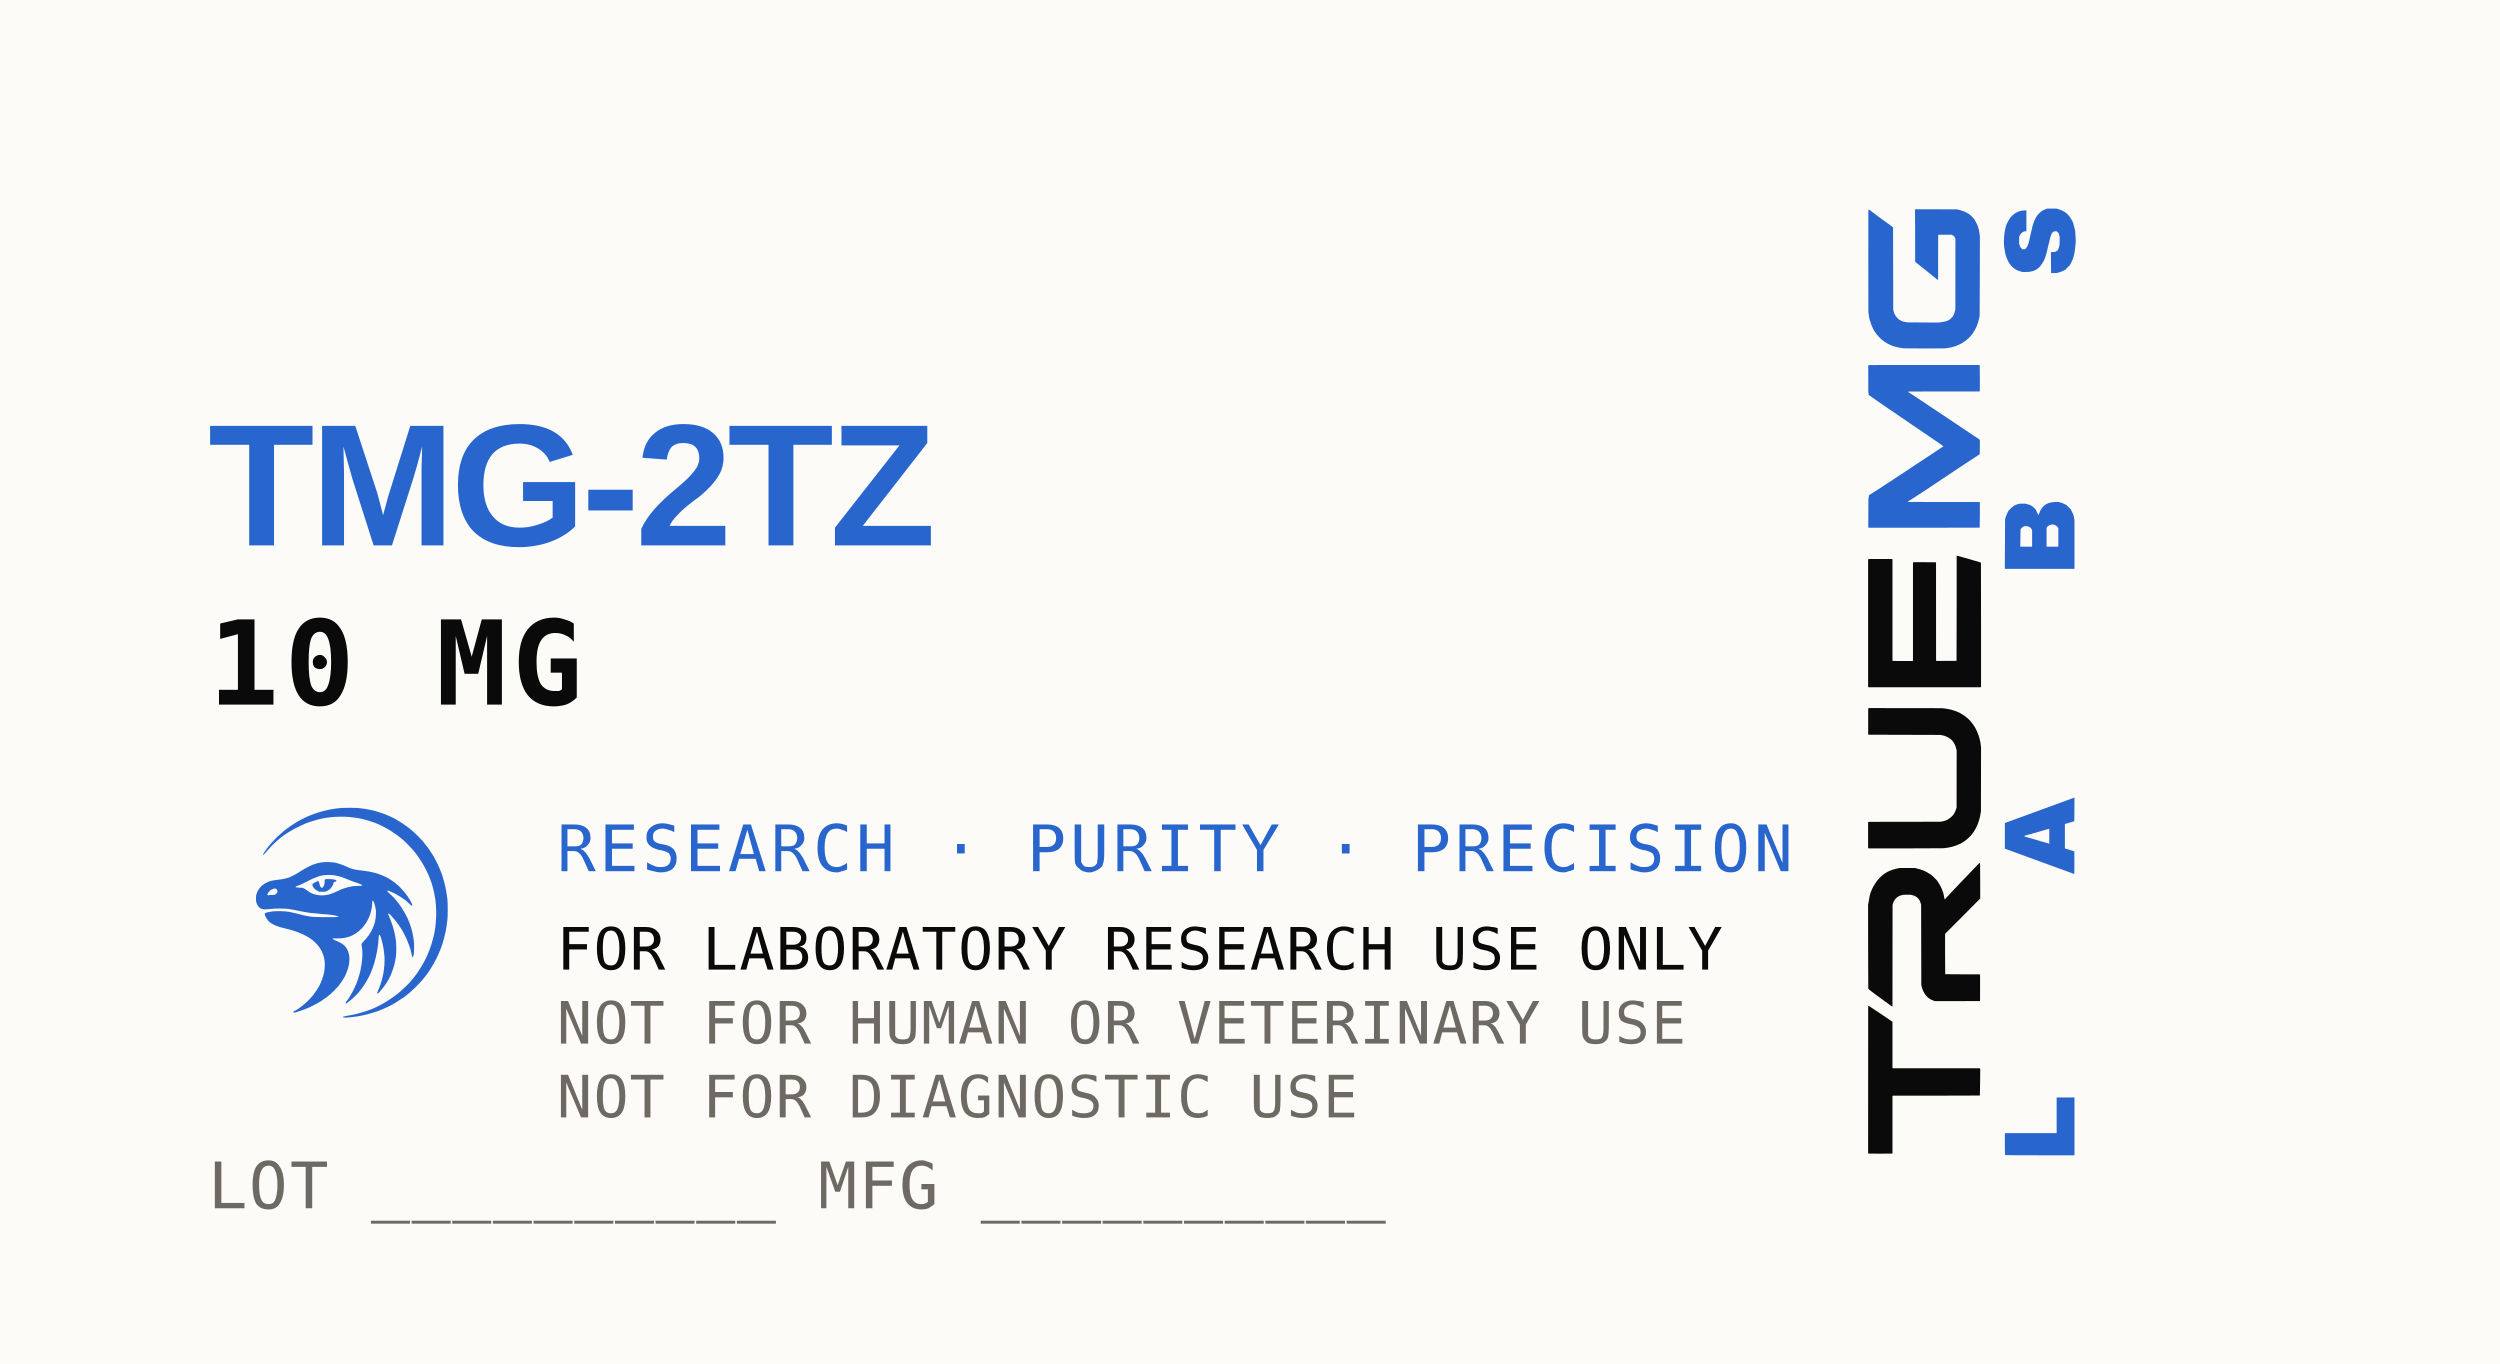
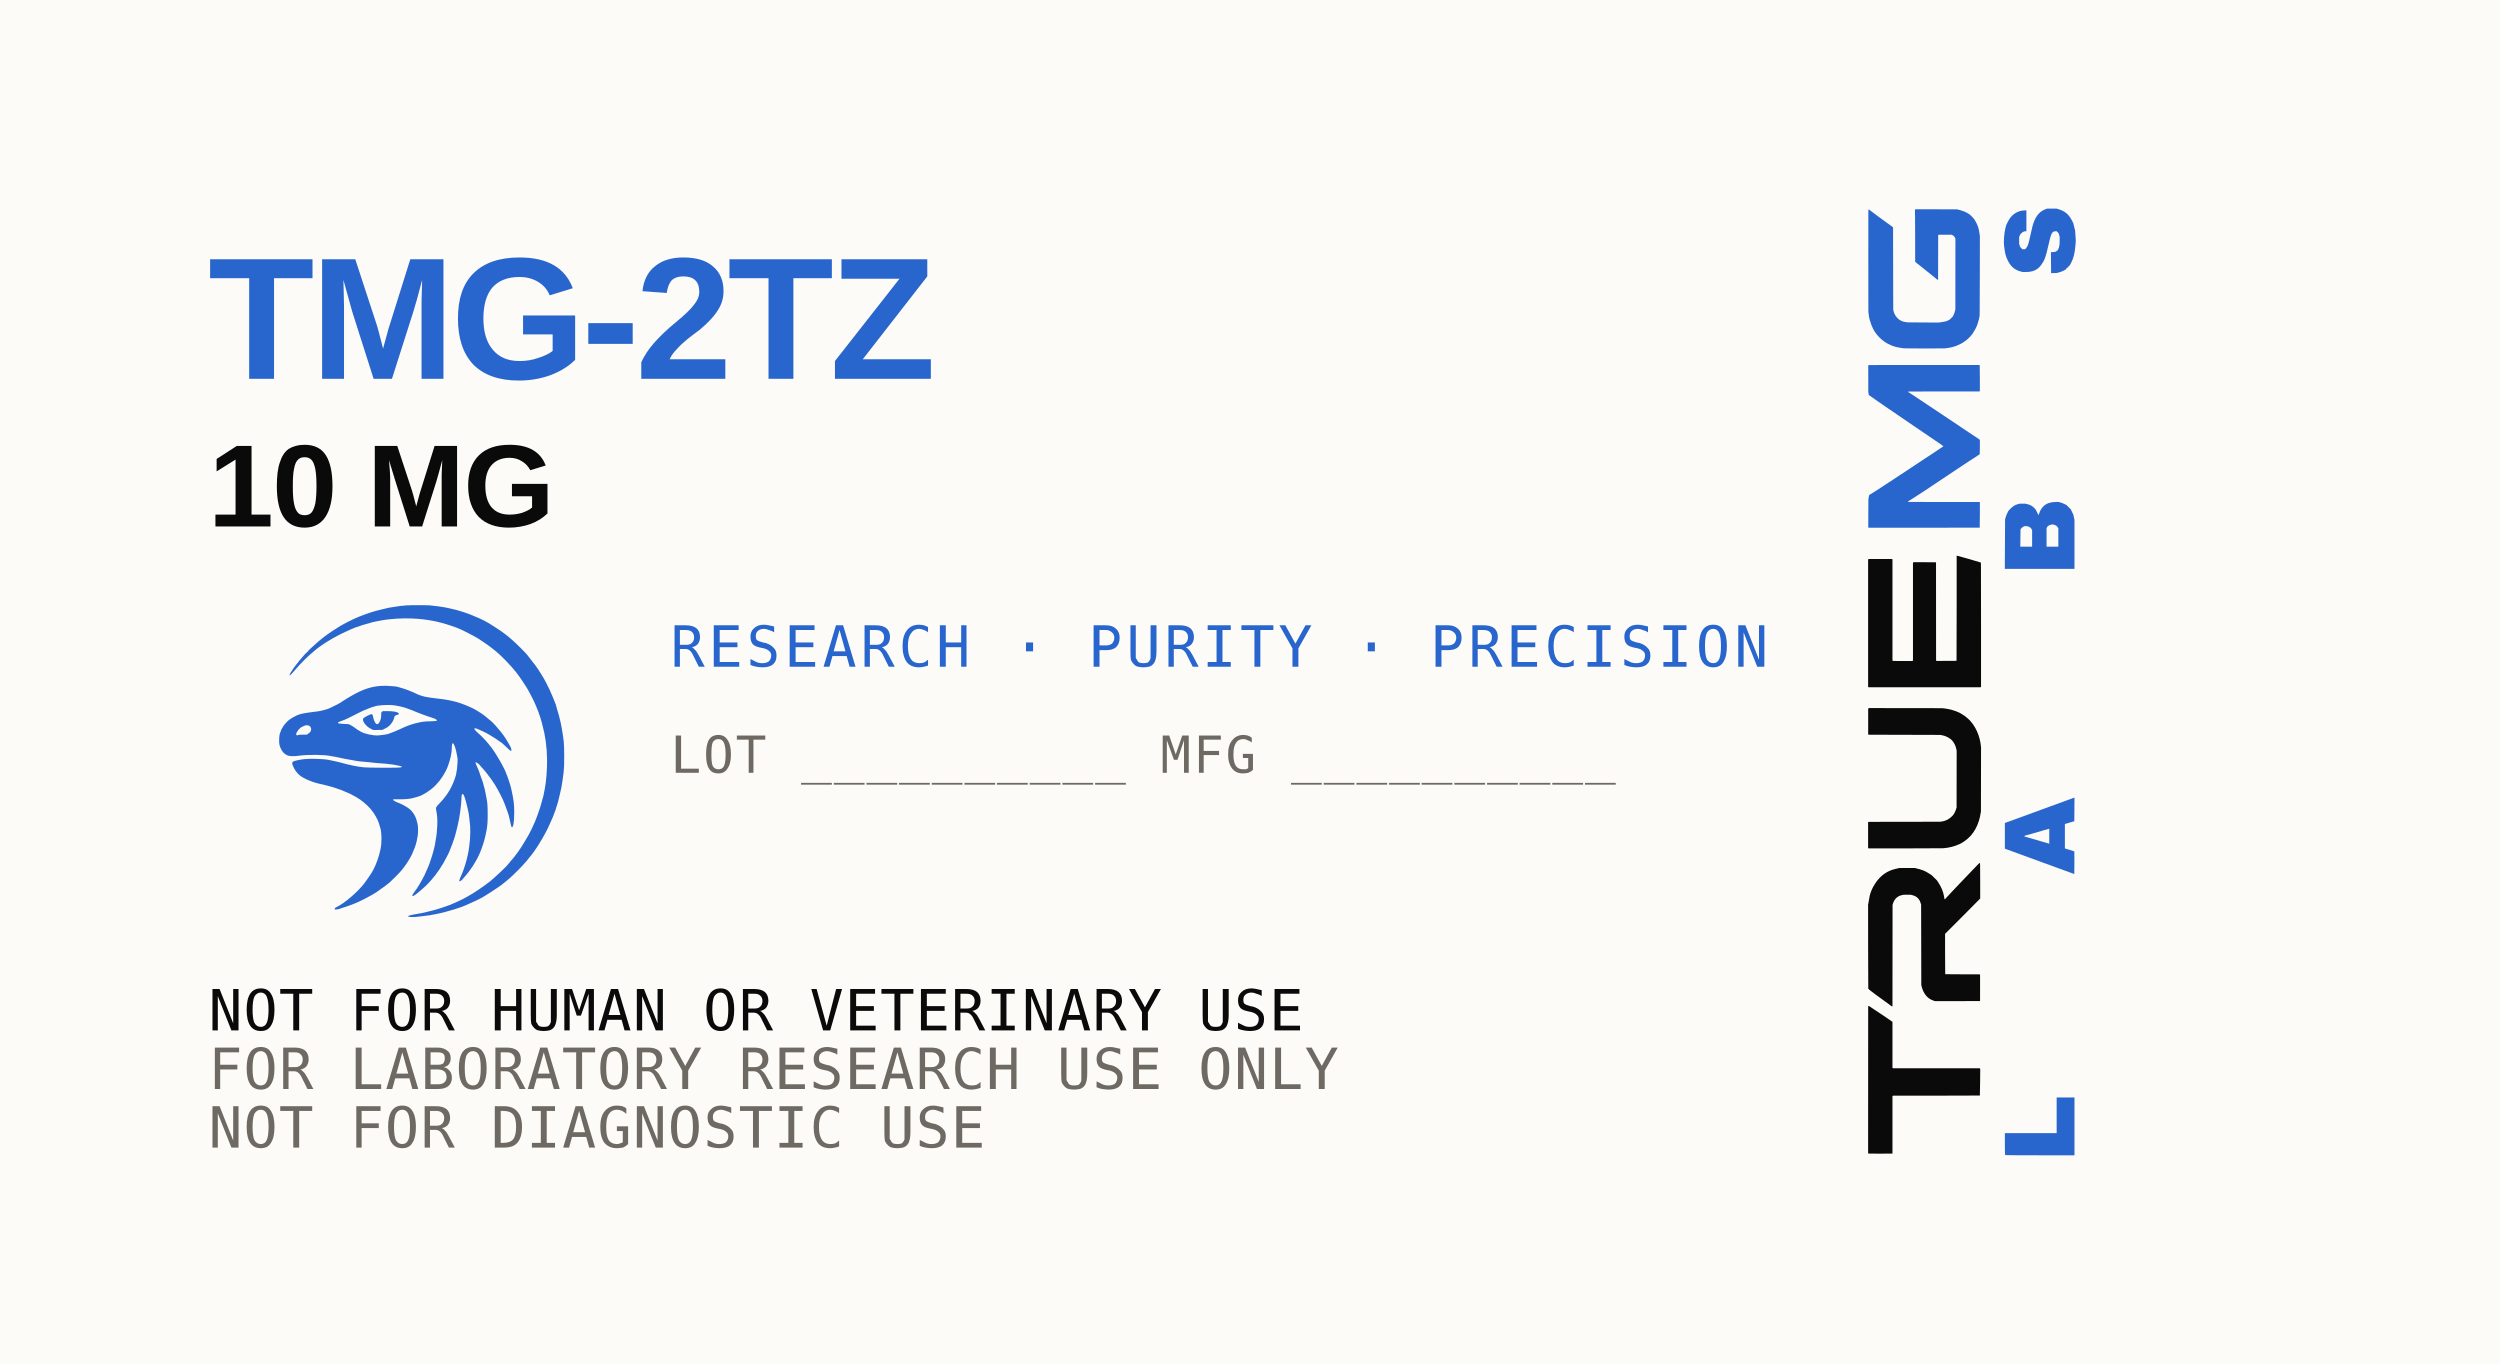
<svg xmlns="http://www.w3.org/2000/svg" width="66.0mm" height="36.0mm" viewBox="0 0 66.0 36.0">
  <rect x="0" y="0" width="66.0" height="36.0" fill="#FCFBF8" />
  <g transform="translate(49.30,30.50) rotate(-90) scale(0.004437)">
    <g transform="translate(0,681) scale(0.025,-0.025)" stroke="none">
      <g fill="#0A0A0B">
        <path d="M465 27020 l-58 -59 -15 -2770 c-8 -1524 0 -2802 18 -2841 l33 -70 6816 0 6815 0 61 -61 61 -61 -3 -10322 c-2 -5867 12 -10336 32 -10355 19 -18 1457 -45 3195 -61 l3160 -28 70 77 70 78 0 10325 0 10325 77 42 78 41 5439 0 5440 0 86 110 c125 160 843 1198 1065 1538 295 455 724 1099 1709 2569 l910 1356 -12 104 -12 103 -17488 9 -17488 9 -59 -58z" />
        <path d="M39653 27037 c-49 -18 -221 -200 -384 -405 -458 -576 -1855 -2468 -2161 -2925 -179 -268 -743 -1037 -1416 -1929 -166 -221 -278 -407 -266 -440 l22 -57 12086 -12 12086 -12 278 -88 c640 -203 1152 -536 1485 -965 307 -395 445 -712 569 -1304 l66 -320 0 -800 0 -800 -66 -300 c-181 -812 -569 -1408 -1152 -1768 -273 -168 -352 -202 -789 -341 l-351 -111 -9580 -21 -9580 -22 -300 -72 c-898 -215 -1753 -647 -2317 -1169 -555 -514 -833 -960 -1109 -1776 l-74 -220 -9 -5315 c-6 -2923 5 -5341 24 -5374 l33 -60 3113 -1 3113 0 48 65 47 66 6 4063 c3 2235 15 4080 27 4100 13 21 2011 36 4813 36 l4790 0 4138 -4134 c2275 -2274 4176 -4155 4224 -4180 l88 -46 3836 0 c2110 0 4003 12 4207 26 l369 26 19 50 c22 57 -449 537 -1427 1453 -693 648 -3219 3069 -3680 3525 -144 143 -513 492 -821 776 -307 284 -765 716 -1018 960 -460 444 -678 647 -1334 1239 l-350 316 13 64 12 65 180 30 c98 16 287 47 419 68 1108 179 2211 624 3280 1324 l560 366 620 626 620 626 263 400 c457 695 732 1203 890 1648 218 612 370 1114 408 1352 14 88 56 250 92 360 l67 200 0 1860 0 1860 -67 280 c-37 154 -105 451 -152 660 -425 1916 -1544 3522 -3281 4711 -1373 939 -2719 1447 -4380 1652 -176 22 -437 66 -580 99 l-260 59 -9960 -6 c-5478 -3 -9999 -20 -10047 -38z" />
        <path d="M73081 27003 l-41 -78 3 -8632 c2 -4748 18 -8831 36 -9073 101 -1383 432 -2698 970 -3860 66 -143 137 -296 156 -340 20 -44 107 -188 194 -320 88 -132 189 -294 225 -360 209 -379 985 -1283 1459 -1702 967 -852 2219 -1538 3517 -1926 650 -194 1101 -302 1480 -354 165 -23 381 -62 480 -87 l180 -46 7678 -14 7679 -14 341 41 c875 105 996 127 1782 328 1078 274 2363 850 3164 1418 90 64 252 177 360 252 187 130 549 429 780 644 172 160 902 995 1009 1154 55 80 204 315 333 521 129 206 275 440 325 520 50 80 106 181 125 225 20 44 83 188 142 320 184 414 294 707 421 1120 67 220 148 481 179 580 32 99 77 306 101 460 24 154 62 337 84 406 22 69 70 384 107 700 l66 574 11 8700 12 8700 -51 100 -50 100 -3067 0 -3067 0 -52 -52 -52 -52 -24 -8508 -24 -8508 -44 -260 c-110 -664 -270 -1122 -588 -1684 -416 -734 -817 -1122 -1520 -1473 -547 -273 -643 -308 -1159 -424 l-449 -100 -6776 10 -6776 11 -200 71 c-110 39 -290 99 -400 133 -249 78 -763 334 -1012 503 -573 388 -1285 1345 -1482 1993 -23 77 -72 239 -109 360 -36 121 -85 364 -108 540 l-41 320 -14 8515 -13 8515 -45 55 -46 55 -3073 0 -3074 0 -42 -77z" />
        <path d="M111470 27037 l-70 -41 0 -13357 0 -13356 77 -42 78 -41 14699 0 c8085 0 14727 11 14761 23 73 29 147 254 589 1797 45 154 107 361 140 460 63 190 147 481 240 830 105 394 171 630 288 1030 333 1138 450 1584 428 1620 l-25 40 -12447 1 c-6847 0 -12469 14 -12496 31 l-47 30 -13 2367 -12 2367 52 52 52 52 11644 8 11643 7 44 44 44 44 13 2601 14 2601 -64 97 -64 98 -11636 0 -11636 0 -65 65 -65 65 9 2319 10 2320 55 55 56 56 12035 0 12036 0 42 77 41 78 0 2733 0 2734 -61 88 -61 87 -15129 1 -15129 0 -70 -41z" />
      </g>
      <g fill="#2866CD">
        <path d="M149428 26991 l-69 -51 0 -13193 c0 -7256 10 -13210 23 -13230 14 -22 1228 -37 3012 -37 l2990 0 48 48 48 48 0 8485 c0 4667 11 8496 24 8510 51 51 137 -27 250 -225 101 -177 300 -490 866 -1360 66 -102 354 -541 640 -976 286 -435 601 -923 700 -1084 99 -162 321 -503 493 -760 172 -256 505 -753 740 -1103 235 -350 445 -663 467 -695 22 -31 510 -762 1084 -1623 574 -861 1170 -1754 1324 -1985 154 -231 405 -609 558 -840 153 -231 503 -754 776 -1163 274 -408 516 -772 538 -808 22 -36 195 -296 384 -577 189 -282 556 -836 816 -1232 1081 -1646 1205 -1838 1541 -2380 75 -121 155 -233 178 -249 22 -17 800 -30 1727 -30 l1686 -1 119 135 c65 75 217 295 338 490 237 384 977 1507 1354 2055 228 331 2457 3644 2617 3889 44 67 699 1051 1456 2187 757 1135 1423 2135 1480 2222 180 274 1884 2825 1961 2936 156 223 1269 1899 1393 2098 72 114 250 393 396 620 l265 412 64 -13 65 -12 10 -8456 10 -8455 45 -54 45 -54 3045 1 c1675 0 3068 15 3097 33 l52 33 3 9997 c2 5498 1 11430 -2 13183 l-5 3187 -64 64 -64 64 -3106 -3 -3106 -4 -378 -57 -379 -56 -90 -91 c-86 -86 -510 -688 -1208 -1715 -174 -255 -384 -561 -468 -680 -84 -119 -276 -396 -427 -616 -151 -220 -458 -665 -682 -990 -1061 -1535 -1504 -2184 -2993 -4392 -102 -151 -291 -424 -420 -606 -395 -558 -1826 -2658 -2692 -3952 -243 -363 -534 -795 -646 -960 -362 -533 -933 -1370 -1216 -1780 -151 -220 -481 -706 -734 -1080 -645 -958 -666 -976 -803 -710 -42 83 -173 285 -290 450 -117 165 -304 439 -414 609 -110 170 -319 485 -464 700 -262 388 -699 1050 -1710 2591 -288 440 -580 881 -649 980 -69 99 -254 378 -411 620 -158 242 -361 548 -451 680 -281 410 -2516 3790 -2639 3990 -64 104 -235 365 -380 580 -145 214 -333 498 -417 630 -84 132 -354 546 -599 920 -245 374 -615 940 -823 1259 -207 318 -435 660 -505 760 -71 99 -211 316 -313 481 -101 165 -291 462 -420 660 -130 198 -296 457 -368 575 -72 117 -167 271 -211 341 -44 69 -139 228 -212 352 -169 288 -192 306 -474 358 -129 23 -333 61 -454 84 l-220 41 -3341 16 -3341 15 -70 -51z" />
        <path d="M200748 27015 c-12 -12 -199 -36 -415 -54 -432 -34 -1041 -135 -1353 -224 -1056 -300 -1666 -529 -2360 -890 -1428 -741 -2792 -2118 -3512 -3547 -409 -812 -663 -1509 -787 -2160 -25 -132 -70 -357 -100 -500 -79 -379 -135 -742 -162 -1060 -43 -494 -55 -9253 -14 -9700 56 -610 149 -1204 259 -1660 102 -419 325 -1132 377 -1200 16 -22 80 -166 140 -320 130 -331 384 -846 530 -1076 305 -481 394 -610 605 -874 491 -615 1084 -1182 1642 -1570 290 -202 1442 -860 1505 -860 28 0 101 -26 164 -59 200 -104 621 -251 1093 -383 253 -70 546 -153 651 -184 105 -31 330 -75 500 -97 170 -23 390 -53 489 -68 99 -14 4347 -33 9440 -40 l9260 -14 540 64 c656 78 1322 222 1791 386 457 161 1227 540 1629 803 397 259 1101 959 1378 1369 420 622 746 1395 972 2303 l125 500 14 4945 15 4946 -71 71 -71 71 -1581 -27 c-870 -14 -3652 -26 -6184 -26 l-4603 0 -358 -430 c-730 -878 -909 -1102 -1673 -2099 -240 -314 -558 -715 -706 -891 -148 -176 -383 -466 -523 -644 -337 -431 -699 -871 -887 -1081 -88 -98 -148 -202 -140 -243 l14 -72 5305 -10 5304 -10 53 -64 53 -63 2 -1507 2 -1506 -91 -224 c-110 -274 -304 -474 -603 -623 l-226 -113 -8400 4 -8400 4 -320 70 c-469 102 -882 246 -1179 409 l-261 145 -360 364 -361 364 -139 260 c-255 475 -361 834 -439 1480 -25 209 -65 499 -88 643 l-43 264 25 3744 25 3744 40 105 c22 58 40 190 41 293 1 337 223 944 505 1380 483 748 1297 1294 2194 1474 l240 48 9794 23 9795 22 117 140 c64 77 166 212 225 299 139 203 491 691 749 1038 529 712 1029 1396 1202 1646 106 153 235 331 287 397 354 447 648 839 1069 1427 120 168 302 408 403 532 l184 226 -13 87 -12 88 -12145 8 c-6680 5 -12155 -1 -12167 -13z" />
      </g>
    </g>
    <g transform="translate(0,811.8) scale(2.00071)">
      <g transform="translate(0,214) scale(0.025,-0.025)" fill="#2866CD" stroke="none">
        <path d="M108180 8534 c-883 -105 -1223 -191 -1720 -433 -723 -354 -1137 -832 -1320 -1524 l-62 -237 -3 -388 c-4 -854 255 -1416 851 -1840 580 -413 916 -536 2354 -856 1425 -317 1640 -428 1640 -841 l0 -141 -113 -114 -114 -113 -214 -63 -214 -64 -425 0 c-504 0 -844 55 -1052 172 l-152 85 -83 134 -83 134 -20 258 -21 258 -1245 -10 -1244 -11 9 -334 9 -334 66 -266 c36 -146 121 -374 189 -506 l125 -240 281 -282 281 -281 281 -146 c560 -291 1154 -435 2099 -509 l500 -39 606 38 606 39 461 117 462 116 312 163 c696 362 1073 805 1299 1525 l94 299 -2 560 -2 560 -94 240 c-217 556 -654 973 -1318 1259 -413 178 -717 261 -1834 501 -954 205 -1224 295 -1434 476 l-146 126 -4 173 -5 172 146 134 147 134 173 52 173 51 400 1 400 1 151 -53 c299 -106 549 -418 549 -685 l0 -122 1240 0 1240 0 0 232 c0 429 -157 880 -432 1244 -232 306 -531 541 -948 745 l-360 176 -388 100 c-588 151 -1538 223 -2092 157z" />
        <path d="M27 8413 c-15 -14 -27 -1877 -27 -4140 l0 -4113 3440 0 3440 0 0 1060 0 1060 -2120 0 -2120 0 0 3080 0 3080 -1293 0 c-712 0 -1306 -12 -1320 -27z" />
        <path d="M36449 8370 c-16 -38 -696 -1897 -1510 -4130 l-1482 -4060 1338 -11 c735 -5 1345 -2 1355 8 10 10 94 267 186 571 l167 552 1453 0 1453 0 166 -560 166 -560 1408 -11 1408 -10 -54 150 c-226 634 -2882 7899 -2925 8001 l-54 130 -1523 0 -1524 0 -28 -70z m1733 -2892 c92 -340 278 -981 413 -1425 135 -444 245 -826 245 -850 l0 -43 -880 0 -880 0 0 35 c0 20 118 428 261 908 144 480 325 1099 402 1375 77 276 150 534 162 574 12 40 41 66 65 58 l43 -14 169 -618z" />
        <path d="M69760 4303 l0 -4143 2902 0 2901 0 309 62 308 62 334 158 333 158 252 251 251 252 125 248 c69 137 153 351 185 477 l60 229 -1 321 c-1 601 -160 1085 -470 1430 -201 224 -556 447 -848 535 -133 40 -241 82 -241 95 0 12 146 91 325 175 l324 152 189 177 c231 216 381 483 460 821 l61 257 0 322 1 321 -62 239 c-83 323 -270 621 -559 892 l-241 226 -260 128 c-143 71 -368 160 -499 198 l-239 69 -2950 15 -2950 15 0 -4142z m4807 2197 c59 -44 145 -145 190 -225 l83 -146 0 -196 0 -196 -90 -178 -90 -178 -136 -91 -136 -90 -994 0 -994 0 0 702 0 702 1030 -12 1030 -12 107 -80z m151 -3079 c149 -77 276 -287 306 -506 l24 -176 -47 -179 c-53 -196 -161 -336 -329 -424 l-108 -56 -1082 0 -1082 0 0 700 0 700 1102 0 1102 0 114 -59z" />
      </g>
    </g>
  </g>
-   <text x="5.5" y="14.40" font-family="Archivo Black, Archivo, Helvetica Neue, Arial, sans-serif" font-weight="900" font-size="4.60" letter-spacing="-0.12" fill="#2866CD">TMG-2TZ</text>
-   <text x="5.5" y="18.60" font-family="IBM Plex Mono, SF Mono, Menlo, monospace" font-weight="600" font-size="3.10" letter-spacing="0.14" fill="#0A0A0B">10 MG</text>
-   <g transform="translate(5.500,20.400) scale(0.004625)">
+   <text x="5.5" y="10.00" font-family="Archivo Black, Archivo, Helvetica Neue, Arial, sans-serif" font-weight="900" font-size="4.60" letter-spacing="-0.12" fill="#2866CD">TMG-2TZ</text>
+   <text x="5.5" y="13.90" font-family="Archivo Black, Archivo, Helvetica Neue, Arial, sans-serif" font-weight="900" font-size="3.10" letter-spacing="-0.04" fill="#0A0A0B">10 MG</text>
+   <g transform="translate(5.500,14.600) scale(0.006875)">
    <g transform="translate(0,1600) scale(0.025,-0.025)" fill="#2866CD" stroke="none">
      <path d="M30400 55957 c-297 -16 -720 -59 -940 -94 -220 -35 -598 -91 -840 -124 -768 -105 -982 -149 -2060 -419 -187 -47 -520 -130 -740 -184 -821 -204 -2477 -801 -3440 -1242 -528 -241 -1624 -809 -2100 -1086 -590 -345 -2063 -1335 -2434 -1636 -184 -150 -429 -344 -546 -432 -225 -171 -418 -340 -1592 -1400 -171 -154 -354 -346 -408 -427 -53 -81 -151 -178 -217 -217 -65 -39 -332 -323 -591 -631 -260 -307 -536 -632 -615 -722 -79 -90 -204 -252 -278 -361 -74 -110 -192 -263 -262 -340 -114 -126 -263 -343 -696 -1013 -216 -334 -206 -561 14 -319 54 61 220 236 368 390 148 154 351 382 453 506 583 717 1913 2044 2524 2520 187 146 376 305 420 354 124 139 986 773 1403 1033 152 95 430 269 617 387 719 454 2073 1166 2860 1505 308 133 603 269 657 303 136 88 871 359 1323 488 209 60 422 131 472 159 51 28 280 93 509 144 229 52 529 139 668 194 138 54 485 138 771 186 286 48 664 121 840 162 176 41 500 94 720 119 220 24 553 61 740 82 1195 135 2877 157 4140 55 2107 -171 3829 -563 6000 -1368 547 -203 1543 -682 2440 -1172 805 -441 925 -512 1273 -757 172 -121 406 -279 520 -351 314 -199 918 -640 1261 -920 168 -138 414 -333 546 -433 671 -512 2476 -2380 3072 -3178 171 -230 399 -535 507 -678 203 -270 597 -862 1144 -1720 301 -472 1075 -1973 1331 -2582 244 -582 288 -689 440 -1078 157 -402 526 -1548 526 -1634 0 -25 63 -271 139 -546 425 -1525 659 -3281 692 -5200 24 -1413 -143 -3550 -352 -4500 -43 -198 -116 -563 -160 -812 -45 -249 -115 -537 -156 -640 -40 -103 -95 -296 -122 -428 -70 -351 -400 -1420 -556 -1800 -45 -110 -126 -335 -179 -500 -303 -935 -1266 -2951 -1690 -3540 -48 -66 -136 -217 -195 -335 -59 -118 -223 -384 -363 -590 -141 -206 -291 -442 -333 -525 -80 -157 -865 -1223 -1119 -1521 -80 -93 -265 -302 -411 -463 -146 -160 -293 -345 -327 -409 -114 -218 -2195 -2185 -2830 -2676 -482 -373 -1297 -962 -1638 -1185 -187 -123 -392 -257 -455 -299 -933 -620 -1772 -1089 -2765 -1547 -1211 -558 -1273 -583 -2220 -892 -165 -54 -462 -153 -659 -220 -404 -137 -1597 -460 -1841 -499 -88 -14 -268 -60 -400 -101 -132 -42 -497 -113 -811 -159 -315 -46 -711 -117 -880 -159 -170 -41 -410 -95 -534 -119 -231 -46 -397 -133 -347 -183 95 -94 798 -124 1312 -56 165 22 480 57 700 78 872 82 1752 214 2260 340 209 52 470 107 580 122 229 33 1212 293 1670 443 170 56 494 152 720 213 225 62 554 167 730 234 812 310 1131 440 1222 499 54 35 216 108 361 162 314 117 1446 662 1757 846 121 71 355 207 520 301 366 210 1934 1241 2396 1576 184 134 481 371 660 526 178 155 414 350 524 433 303 227 1686 1577 2220 2165 530 584 702 788 1026 1220 124 165 288 365 363 445 76 80 195 237 265 348 69 111 214 324 322 474 107 150 267 390 356 533 591 958 912 1505 1022 1741 70 149 190 374 268 501 77 128 192 355 255 505 63 150 272 615 464 1033 191 418 388 895 437 1060 48 165 128 376 176 469 47 93 114 299 147 457 34 159 105 389 159 511 54 123 134 394 178 603 44 209 133 578 197 820 205 766 368 1607 466 2396 53 420 127 980 164 1244 103 719 104 3773 2 4678 -40 351 -80 651 -89 666 -10 15 -53 304 -97 642 -44 338 -123 794 -176 1014 -53 220 -110 499 -126 620 -35 263 -450 1784 -595 2180 -56 154 -103 326 -103 383 -1 57 -46 192 -102 300 -55 108 -130 296 -165 417 -36 121 -106 301 -157 400 -51 99 -137 297 -190 440 -127 339 -665 1495 -792 1700 -54 88 -134 241 -177 340 -180 415 -1143 1960 -1598 2567 -399 531 -784 1023 -1271 1625 -285 353 -1603 1669 -2131 2128 -215 187 -483 422 -594 522 -112 101 -303 252 -424 337 -121 85 -274 203 -340 262 -268 241 -2259 1538 -2760 1799 -154 81 -352 185 -440 232 -251 134 -937 448 -980 448 -21 0 -151 53 -289 119 -523 248 -1616 649 -2243 823 -194 54 -383 113 -420 133 -38 19 -212 65 -388 103 -176 37 -574 130 -885 205 -311 75 -689 154 -840 175 -151 22 -572 84 -935 139 -363 54 -912 118 -1220 141 -624 46 -2827 46 -3660 -1z" />
      <path d="M26520 43595 c-1503 -101 -2804 -534 -4460 -1485 -714 -409 -983 -571 -1100 -661 -55 -43 -163 -110 -240 -149 -77 -40 -201 -119 -276 -176 -252 -192 -912 -540 -1832 -966 -362 -168 -1371 -434 -1832 -483 -220 -24 -849 -105 -1397 -181 -1084 -151 -1615 -302 -2108 -598 -124 -75 -244 -136 -267 -136 -23 0 -123 -62 -222 -138 -99 -75 -243 -170 -319 -210 -194 -101 -835 -791 -958 -1032 -57 -110 -148 -261 -204 -335 -55 -74 -113 -191 -127 -260 -15 -69 -77 -242 -139 -385 -93 -215 -119 -350 -150 -780 -62 -878 26 -1314 388 -1935 234 -401 636 -717 1052 -828 273 -73 1001 -73 1501 0 1439 208 4011 182 5050 -52 99 -22 459 -87 800 -145 341 -57 728 -138 860 -179 132 -41 510 -114 840 -162 330 -47 780 -129 1000 -181 220 -51 607 -113 860 -136 253 -24 865 -80 1360 -124 495 -45 981 -98 1080 -118 99 -20 306 -37 460 -38 354 -3 1780 -140 2269 -220 561 -91 1231 -246 1282 -297 107 -107 -50 -145 -708 -168 -1005 -37 -4364 -9 -5019 41 -919 71 -2277 343 -3524 706 -295 86 -642 164 -1920 435 -801 170 -2892 235 -3833 119 -689 -85 -1433 -246 -1627 -352 -142 -77 -161 -105 -172 -254 -7 -100 14 -219 54 -296 36 -70 115 -247 175 -392 132 -321 525 -849 832 -1119 668 -585 2172 -1205 3551 -1464 184 -34 412 -90 507 -124 95 -34 263 -78 373 -99 481 -89 2334 -717 2607 -883 70 -43 250 -120 400 -172 244 -83 464 -195 1313 -665 764 -423 1614 -1125 2248 -1858 531 -613 1106 -1620 1268 -2220 39 -143 124 -429 189 -636 240 -761 257 -2233 37 -3317 -217 -1075 -632 -2255 -1116 -3173 -229 -434 -819 -1321 -1340 -2014 -1001 -1331 -3082 -3113 -4317 -3698 -201 -95 -291 -207 -251 -311 40 -104 505 -42 935 126 201 79 390 143 420 143 30 0 161 38 291 85 130 47 425 153 656 235 1057 378 1752 700 3120 1446 773 421 1073 619 2200 1450 708 522 898 688 1617 1407 888 889 1167 1215 1709 1992 459 658 952 1543 1074 1925 28 88 87 232 131 320 162 320 426 1184 487 1588 34 226 81 482 105 568 24 86 47 446 51 800 5 574 -6 700 -108 1164 -196 892 -591 1610 -1163 2111 -348 305 -1330 854 -1763 986 -288 88 -828 392 -822 463 7 83 242 104 886 80 867 -32 1816 58 2336 222 198 62 469 141 603 175 749 190 2014 1010 2759 1788 834 871 1481 1889 1872 2948 371 1003 586 2015 587 2767 0 510 43 700 159 700 169 0 460 -829 623 -1780 l107 -620 -22 -660 c-20 -592 -86 -1119 -231 -1831 -41 -202 -387 -1161 -474 -1316 -22 -40 -93 -192 -157 -337 -367 -838 -1079 -1848 -1882 -2673 -599 -615 -608 -633 -509 -1135 146 -744 192 -1447 147 -2272 -48 -871 -109 -1582 -139 -1632 -12 -18 -67 -361 -124 -762 -56 -401 -146 -867 -198 -1036 -53 -168 -107 -378 -122 -466 -14 -88 -78 -322 -141 -520 -64 -198 -160 -504 -214 -680 -152 -499 -411 -1216 -459 -1274 -24 -29 -90 -177 -147 -329 -57 -152 -145 -349 -195 -437 -51 -88 -122 -250 -158 -360 -36 -110 -119 -281 -185 -380 -66 -99 -120 -197 -120 -218 0 -20 -72 -160 -160 -310 -88 -149 -235 -402 -327 -562 -315 -549 -487 -810 -761 -1157 -516 -654 -501 -911 32 -556 404 269 1699 1403 2036 1782 132 149 367 412 523 584 778 860 1696 2237 2305 3457 131 264 289 579 351 700 62 121 141 322 177 448 36 125 128 358 204 519 77 160 140 315 140 345 0 29 52 183 115 341 392 980 975 3467 1107 4727 32 308 86 767 118 1020 33 253 61 649 62 880 5 962 253 961 558 -3 94 -296 211 -735 261 -977 49 -242 135 -611 191 -820 55 -209 121 -587 145 -840 25 -253 62 -559 82 -680 172 -1013 156 -2619 -38 -3940 -42 -286 -88 -619 -102 -740 -14 -121 -76 -427 -137 -680 -61 -253 -150 -622 -197 -820 -127 -538 -590 -1900 -721 -2122 -39 -66 -146 -312 -238 -546 -153 -393 -176 -552 -79 -552 54 0 393 237 393 275 0 17 149 195 331 395 955 1050 1835 2420 2383 3710 337 792 716 1965 832 2574 36 190 109 535 161 766 162 707 225 1653 199 3000 -22 1204 -30 1285 -245 2420 -174 915 -259 1298 -325 1453 -34 81 -78 246 -98 366 -20 121 -90 346 -154 500 -65 155 -172 452 -238 661 -219 697 -371 1096 -590 1549 -225 468 -255 587 -158 625 60 23 542 -311 542 -375 0 -18 167 -210 371 -426 204 -216 424 -465 490 -553 65 -88 227 -295 361 -460 806 -1000 1475 -2061 2055 -3260 159 -330 307 -633 329 -674 87 -161 473 -1149 536 -1371 37 -129 117 -352 179 -495 130 -300 330 -1063 443 -1694 78 -431 162 -666 238 -666 74 0 192 250 233 495 136 809 151 2549 29 3405 -164 1155 -478 2567 -677 3046 -53 129 -120 333 -147 454 -28 121 -91 301 -140 400 -49 99 -112 252 -139 340 -263 842 -1447 2937 -2313 4092 -647 863 -1321 1593 -2113 2292 -380 335 -559 564 -507 649 35 57 368 -4 513 -94 72 -44 234 -116 359 -159 125 -43 285 -113 354 -156 69 -43 225 -117 346 -164 193 -76 779 -416 1600 -929 143 -89 368 -246 500 -349 132 -103 324 -236 427 -295 103 -59 226 -156 273 -217 47 -60 209 -209 361 -330 151 -121 341 -298 423 -393 147 -172 412 -367 500 -367 65 0 11 374 -86 593 -41 95 -200 374 -352 620 -152 246 -308 510 -346 587 -75 150 -584 868 -818 1153 -619 756 -1136 1324 -1463 1607 -910 786 -1306 1090 -1806 1385 -172 102 -385 235 -473 295 -208 143 -717 397 -1153 577 -191 79 -504 209 -697 289 -192 80 -485 187 -650 238 -165 50 -453 139 -640 196 -545 168 -1843 407 -2580 476 -374 34 -869 97 -1100 139 -231 41 -582 94 -780 116 -361 41 -1191 293 -1520 460 -595 303 -1597 706 -2220 892 -828 248 -1011 292 -1227 295 -114 1 -339 19 -500 39 -451 57 -1085 72 -1593 38z m1750 -2955 c603 -47 1755 -303 2219 -493 182 -75 385 -148 451 -164 66 -15 237 -80 380 -143 809 -358 2387 -945 3079 -1146 331 -96 539 -198 665 -324 l62 -61 -65 -65 c-53 -53 -213 -68 -952 -89 -973 -28 -1196 -54 -1970 -230 -915 -207 -1807 -533 -2759 -1007 -349 -173 -1455 -617 -1800 -722 -198 -60 -1095 -189 -1477 -212 -768 -46 -2093 236 -2671 568 -510 292 -675 400 -952 621 -165 132 -444 309 -620 393 l-320 152 -722 36 c-406 19 -761 55 -810 82 -106 56 -115 157 -18 191 39 13 178 68 310 123 132 55 384 151 560 213 176 62 653 285 1060 495 407 211 947 483 1200 605 253 122 559 273 680 335 121 62 328 144 460 181 132 37 313 110 402 161 90 52 307 131 483 176 176 45 382 108 458 139 375 156 1784 254 2667 185z m-12741 -3188 c84 -49 157 -141 206 -259 153 -369 -11 -726 -452 -985 l-183 -108 -600 0 c-407 0 -628 -16 -687 -50 -118 -67 -232 -63 -294 11 -172 208 461 1091 900 1255 118 44 284 119 368 165 187 103 540 89 742 -29z" />
      <path d="M26687 39620 l-119 -100 -18 -470 c-17 -409 -36 -512 -147 -790 -197 -494 -466 -674 -672 -450 -159 174 -361 642 -408 950 -51 326 -114 458 -237 490 -131 34 -1056 -420 -1251 -615 -316 -316 318 -1235 1125 -1629 l379 -186 681 3 680 2 425 205 c315 151 495 269 691 452 333 312 649 831 725 1190 68 324 93 351 426 450 314 94 364 159 230 301 -178 190 -840 297 -1832 297 l-559 0 -119 -100z" />
    </g>
  </g>
-   <text x="14.70" y="23.00" font-family="IBM Plex Mono, SF Mono, Menlo, monospace" font-size="1.71" letter-spacing="0.1" fill="#2866CD">RESEARCH · PURITY · PRECISION</text>
-   <text x="14.70" y="25.60" font-family="IBM Plex Mono, SF Mono, Menlo, monospace" font-size="1.55" letter-spacing="0.03" fill="#0A0A0B">FOR LABORATORY RESEARCH USE ONLY</text>
-   <text x="14.70" y="27.55" font-family="IBM Plex Mono, SF Mono, Menlo, monospace" font-size="1.55" letter-spacing="0.03" fill="#6E6A63">NOT FOR HUMAN OR VETERINARY USE</text>
-   <text x="14.70" y="29.50" font-family="IBM Plex Mono, SF Mono, Menlo, monospace" font-size="1.55" letter-spacing="0.03" fill="#6E6A63">NOT FOR DIAGNOSTIC USE</text>
-   <text x="5.5" y="31.90" font-family="IBM Plex Mono, SF Mono, Menlo, monospace" font-size="1.70" letter-spacing="0.05" fill="#6E6A63">LOT __________   MFG __________</text>
+   <text x="17.70" y="17.60" font-family="IBM Plex Mono, SF Mono, Menlo, monospace" font-size="1.50" letter-spacing="0.1" fill="#2866CD">RESEARCH · PURITY · PRECISION</text>
+   <text x="17.70" y="20.40" font-family="IBM Plex Mono, SF Mono, Menlo, monospace" font-size="1.35" letter-spacing="0.05" fill="#6E6A63">LOT __________  MFG __________</text>
+   <text x="5.5" y="27.20" font-family="IBM Plex Mono, SF Mono, Menlo, monospace" font-size="1.50" letter-spacing="0.03" fill="#0A0A0B">NOT FOR HUMAN OR VETERINARY USE</text>
+   <text x="5.5" y="28.75" font-family="IBM Plex Mono, SF Mono, Menlo, monospace" font-size="1.50" letter-spacing="0.03" fill="#6E6A63">FOR LABORATORY RESEARCH USE ONLY</text>
+   <text x="5.5" y="30.30" font-family="IBM Plex Mono, SF Mono, Menlo, monospace" font-size="1.50" letter-spacing="0.03" fill="#6E6A63">NOT FOR DIAGNOSTIC USE</text>
</svg>
